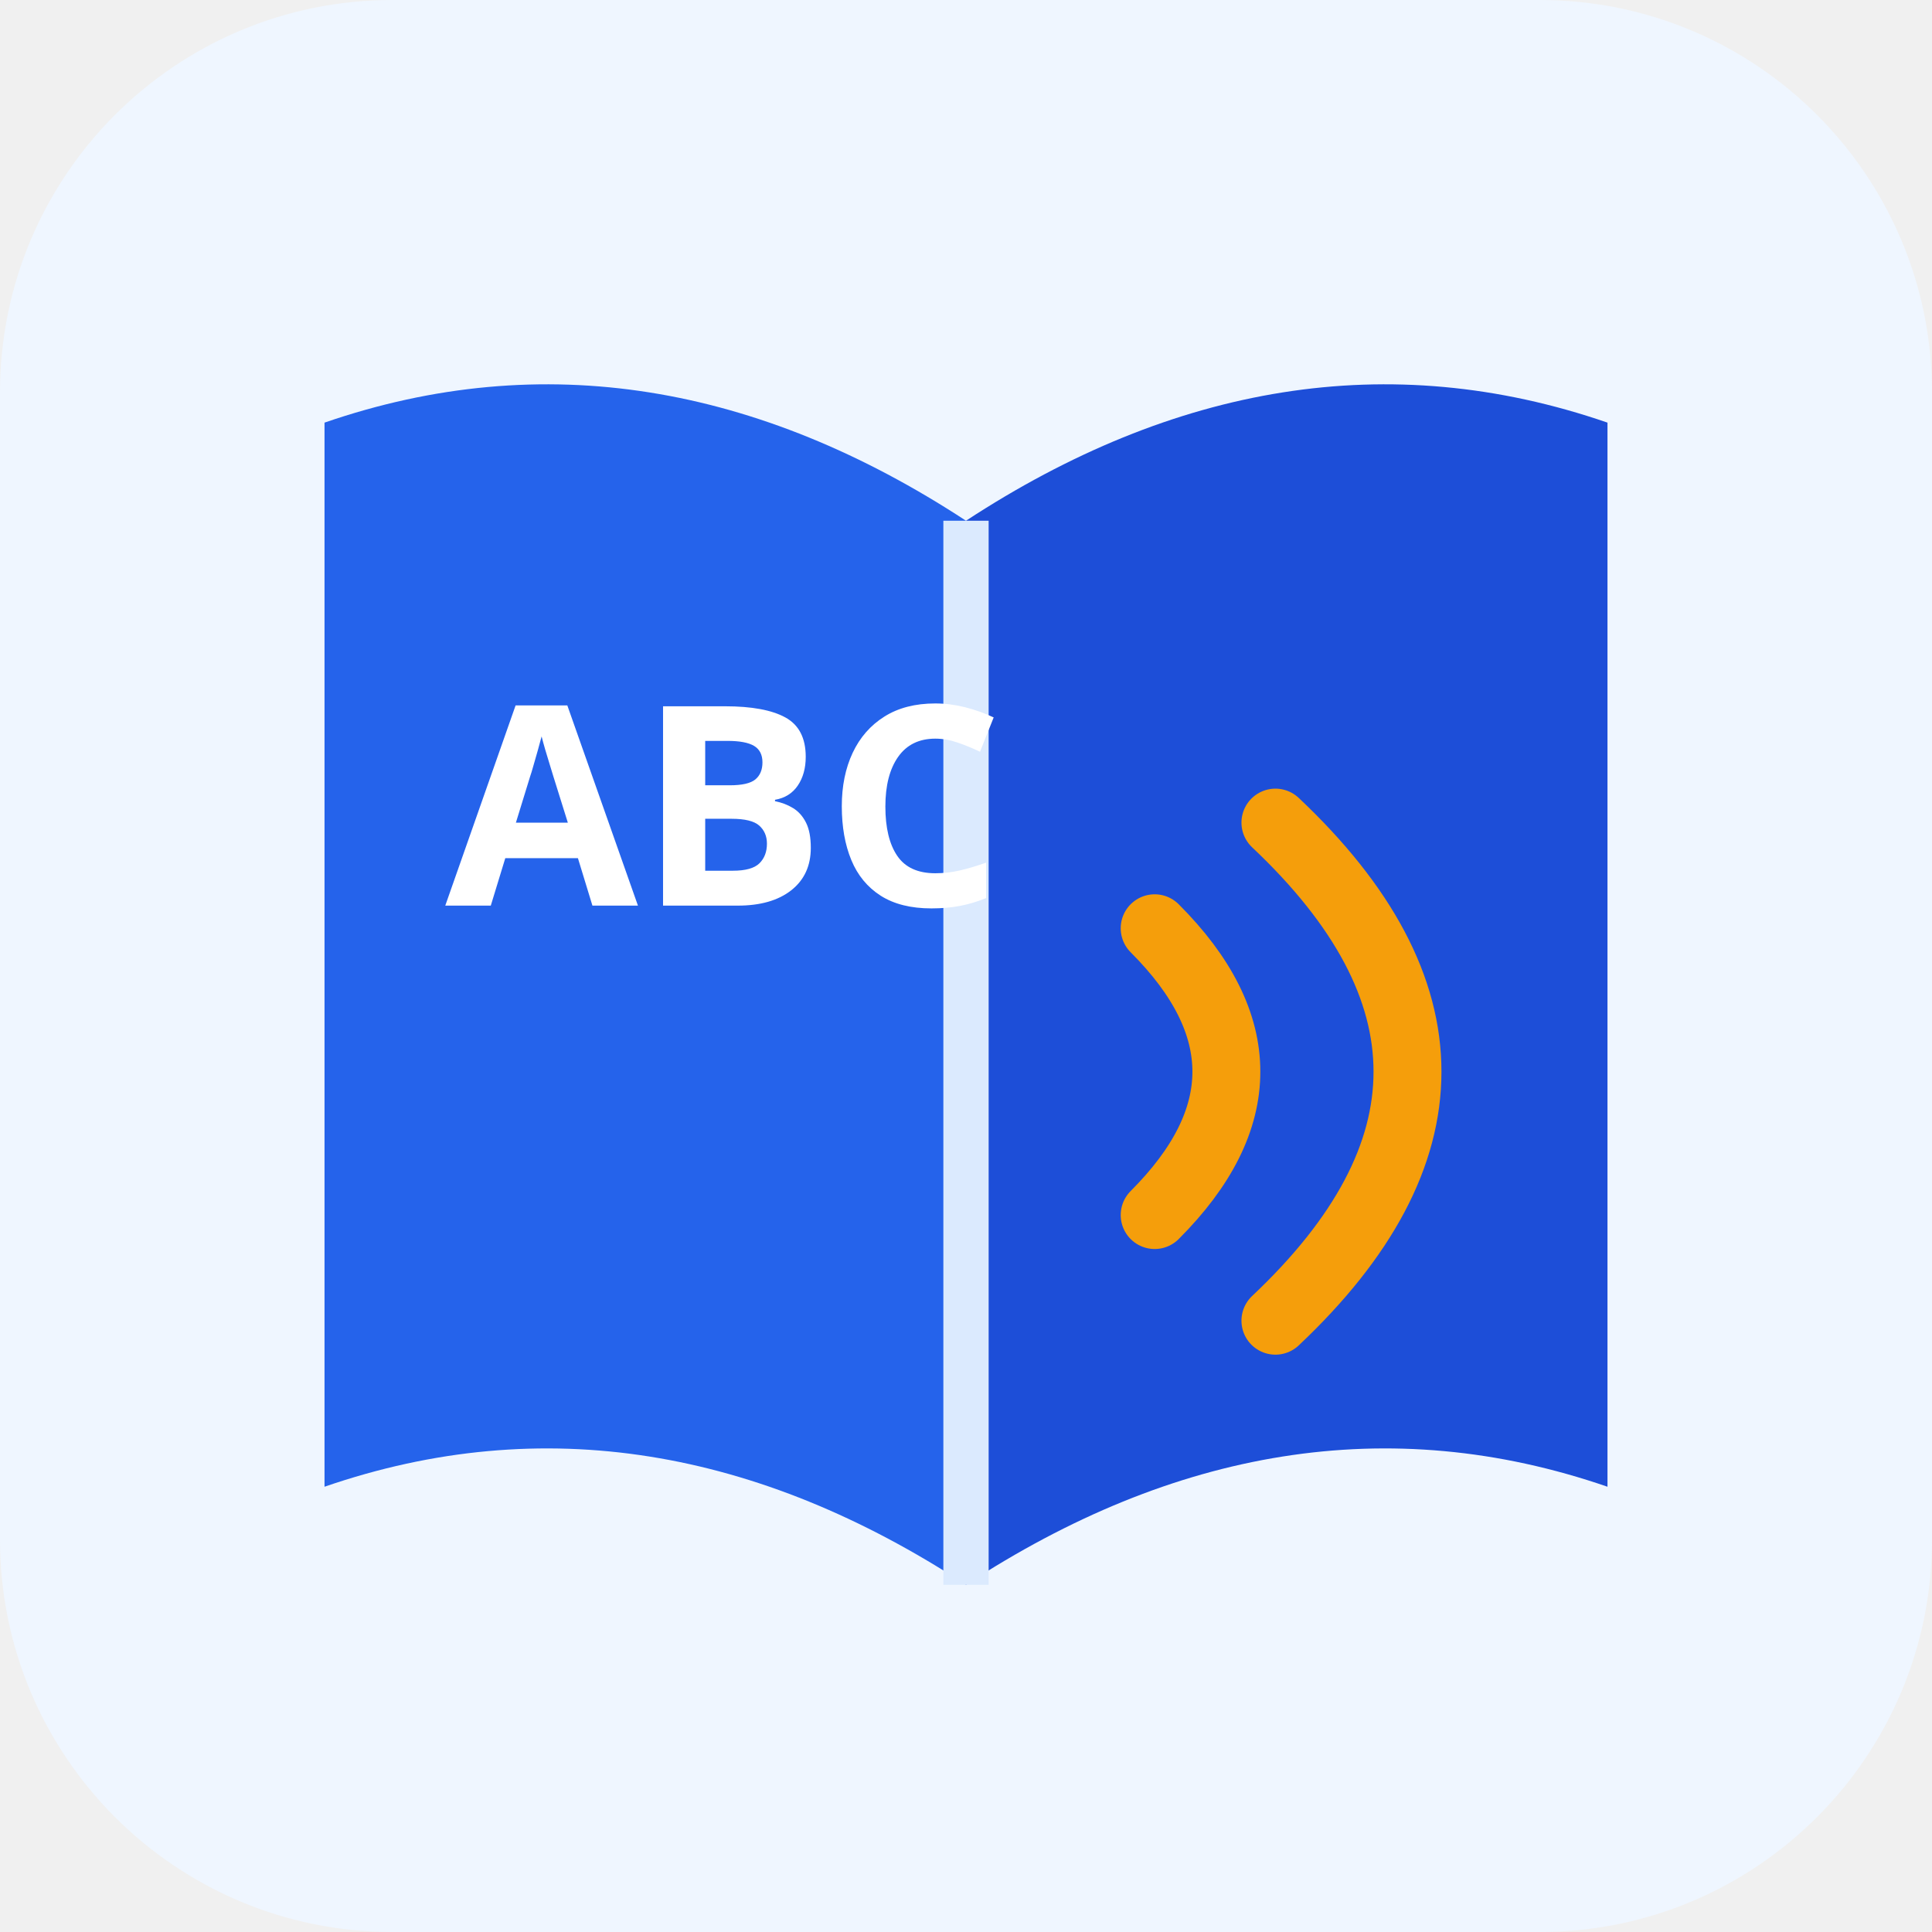
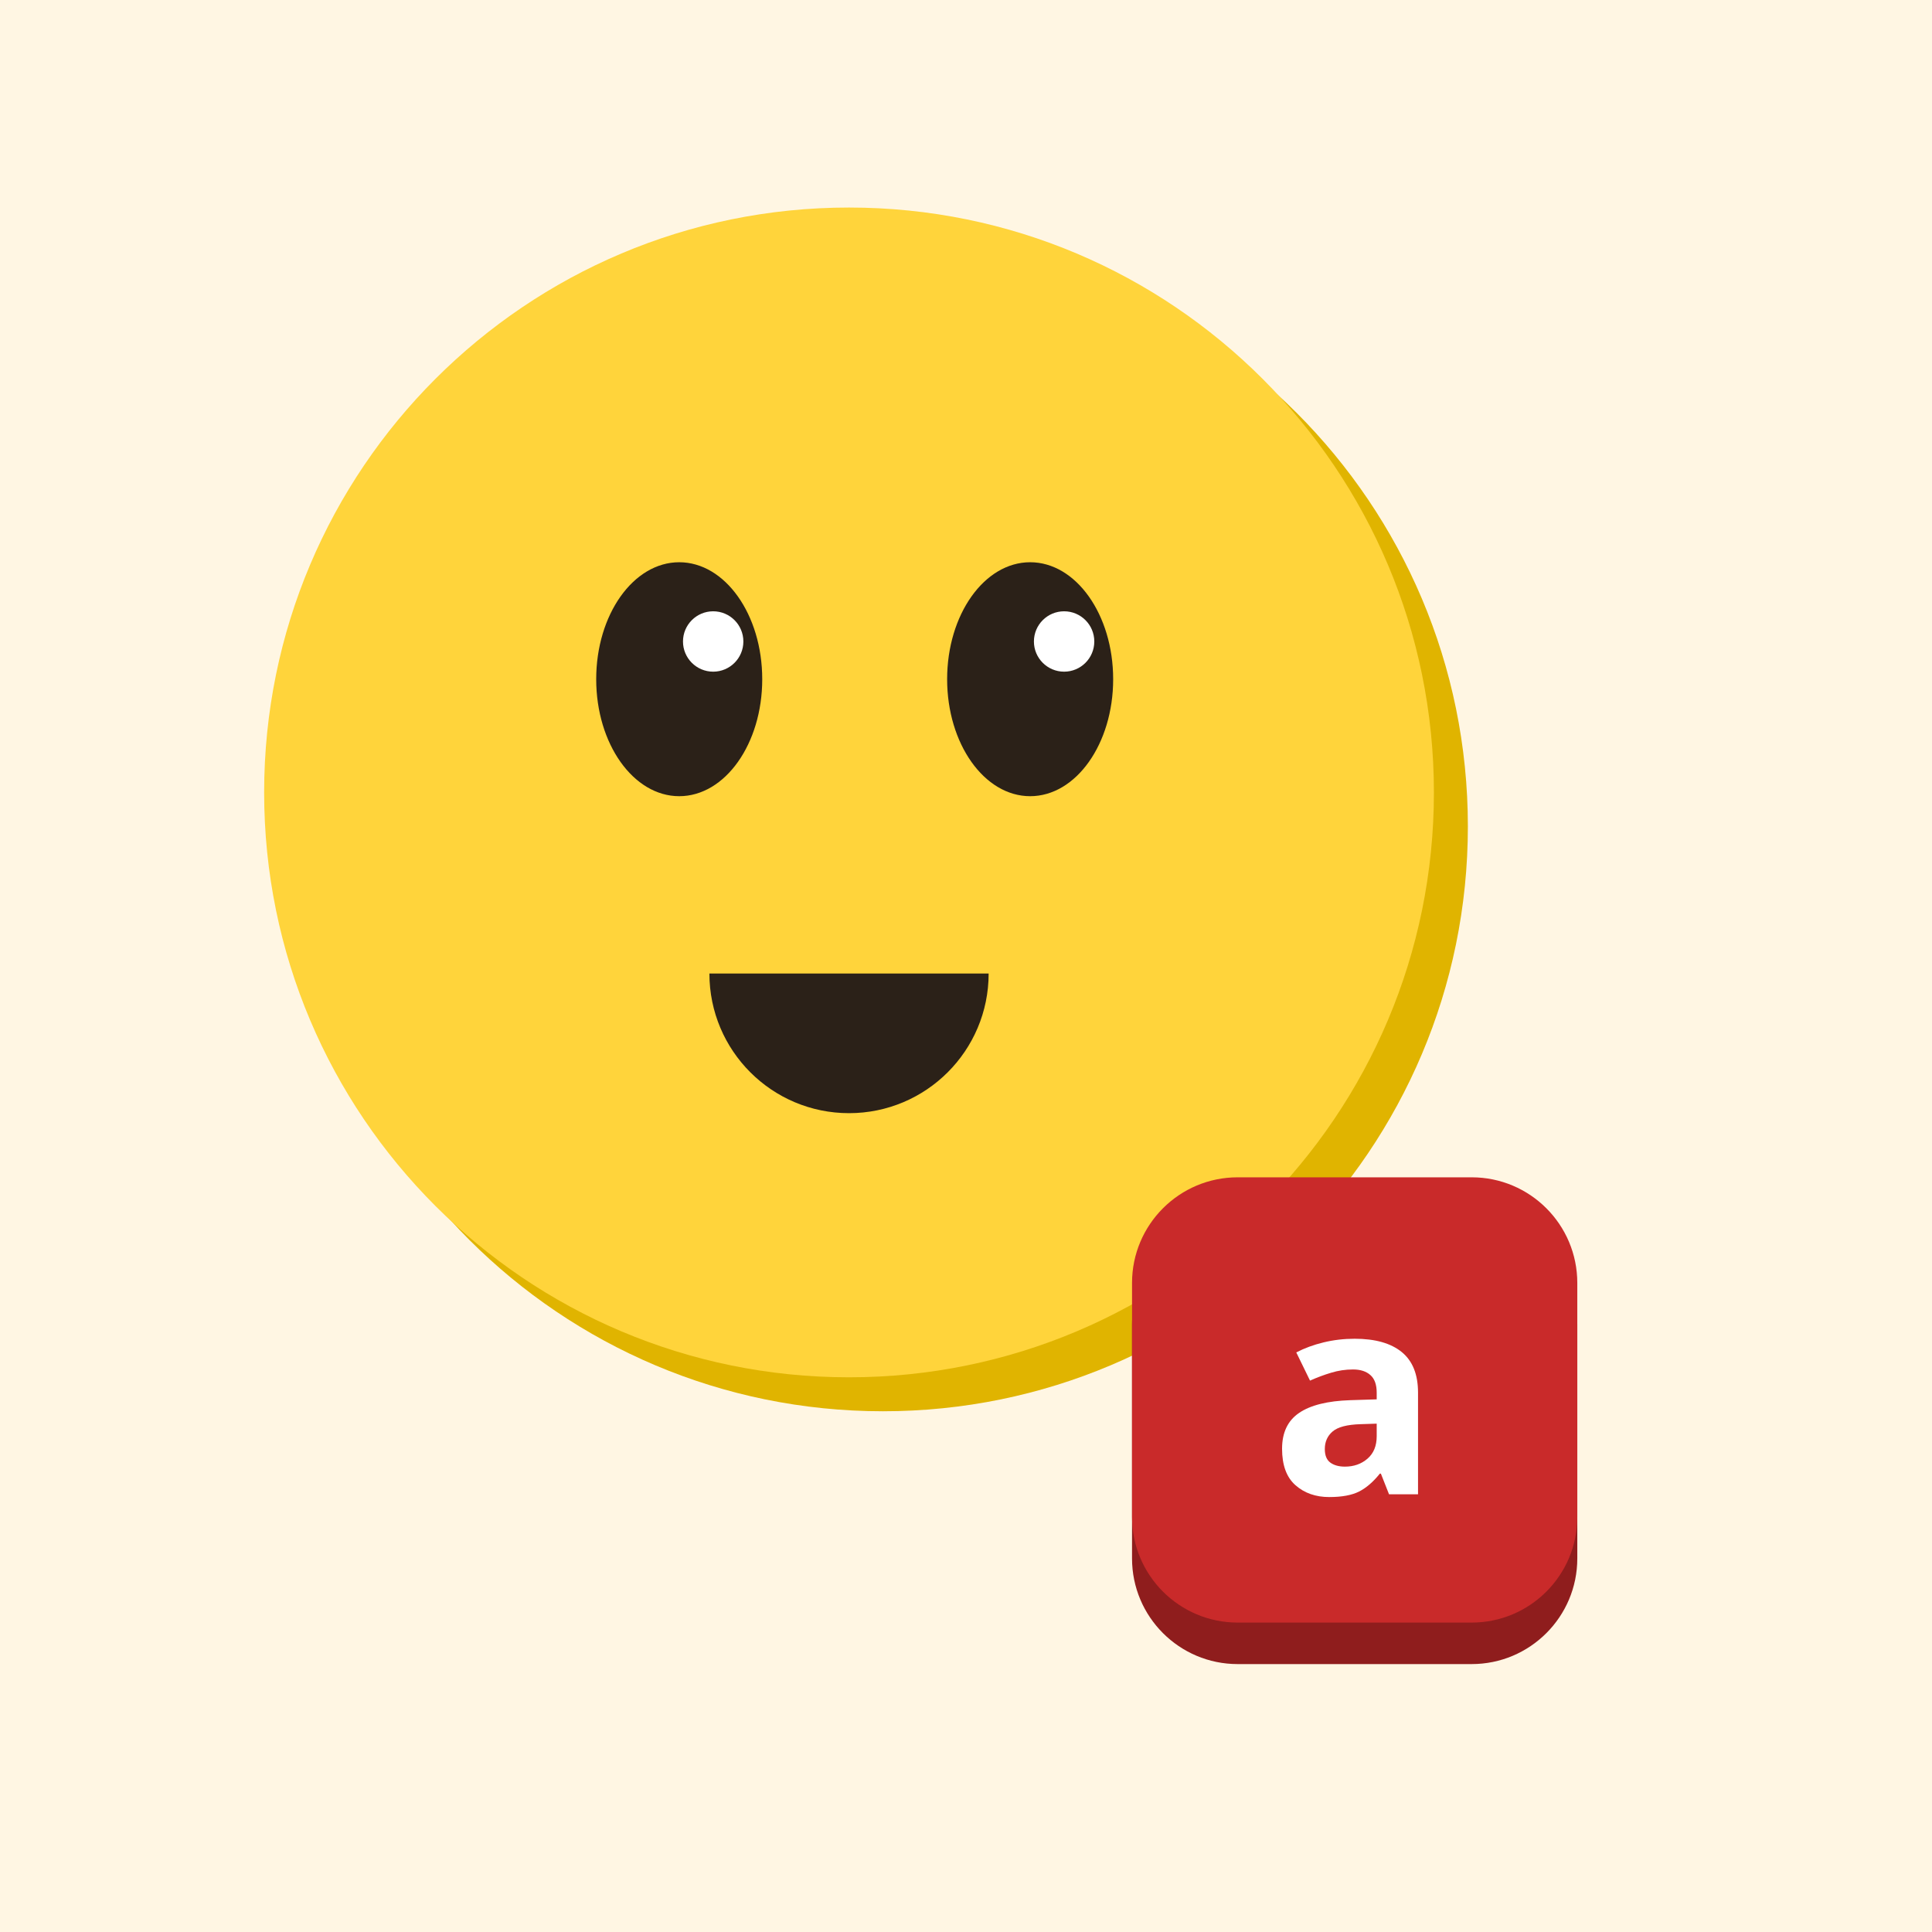
<svg xmlns="http://www.w3.org/2000/svg" viewBox="0 0 512 512" role="img" aria-labelledby="title desc">
-   <rect width="512" height="512" rx="104" fill="#eff6ff" />
-   <path d="M86 112c58-20 115-10 170 26v282c-55-36-112-46-170-26z" fill="#2563eb" />
-   <path d="M426 112c-58-20-115-10-170 26v282c55-36 112-46 170-26z" fill="#1d4ed8" />
-   <path d="M256 138v282" stroke="#dbeafe" stroke-width="12" />
-   <text x="118" y="240" font-family="system-ui,sans-serif" font-size="74" font-weight="700" fill="white">ABC</text>
-   <path d="M306 246q38 38 0 76M338 218q70 66 0 132" fill="none" stroke="#f59e0b" stroke-width="18" stroke-linecap="round" />
+   <rect width="512" height="512" fill="#FFF6E3" />
+   <circle cx="234" cy="219" r="155" fill="#E0B400" />
+   <circle cx="225" cy="210" r="155" fill="#FFD43B" />
+   <ellipse cx="180" cy="180" rx="22" ry="31" fill="#2B2118" />
+   <ellipse cx="273" cy="180" rx="22" ry="31" fill="#2B2118" />
+   <circle cx="189" cy="170" r="8" fill="#fff" />
+   <circle cx="282" cy="170" r="8" fill="#fff" />
+   <path d="M188 258h74a37 37 0 0 1-74 0z" fill="#2B2118" />
+   <rect x="300" y="323" width="118" height="118" rx="28" fill="#8F1D1D" />
+   <rect x="300" y="312" width="118" height="118" rx="28" fill="#C92A2A" />
+   <text x="359" y="396" font-family="Fredoka, system-ui, sans-serif" font-size="74" font-weight="700" fill="#ffffff" text-anchor="middle">a</text>
</svg>
